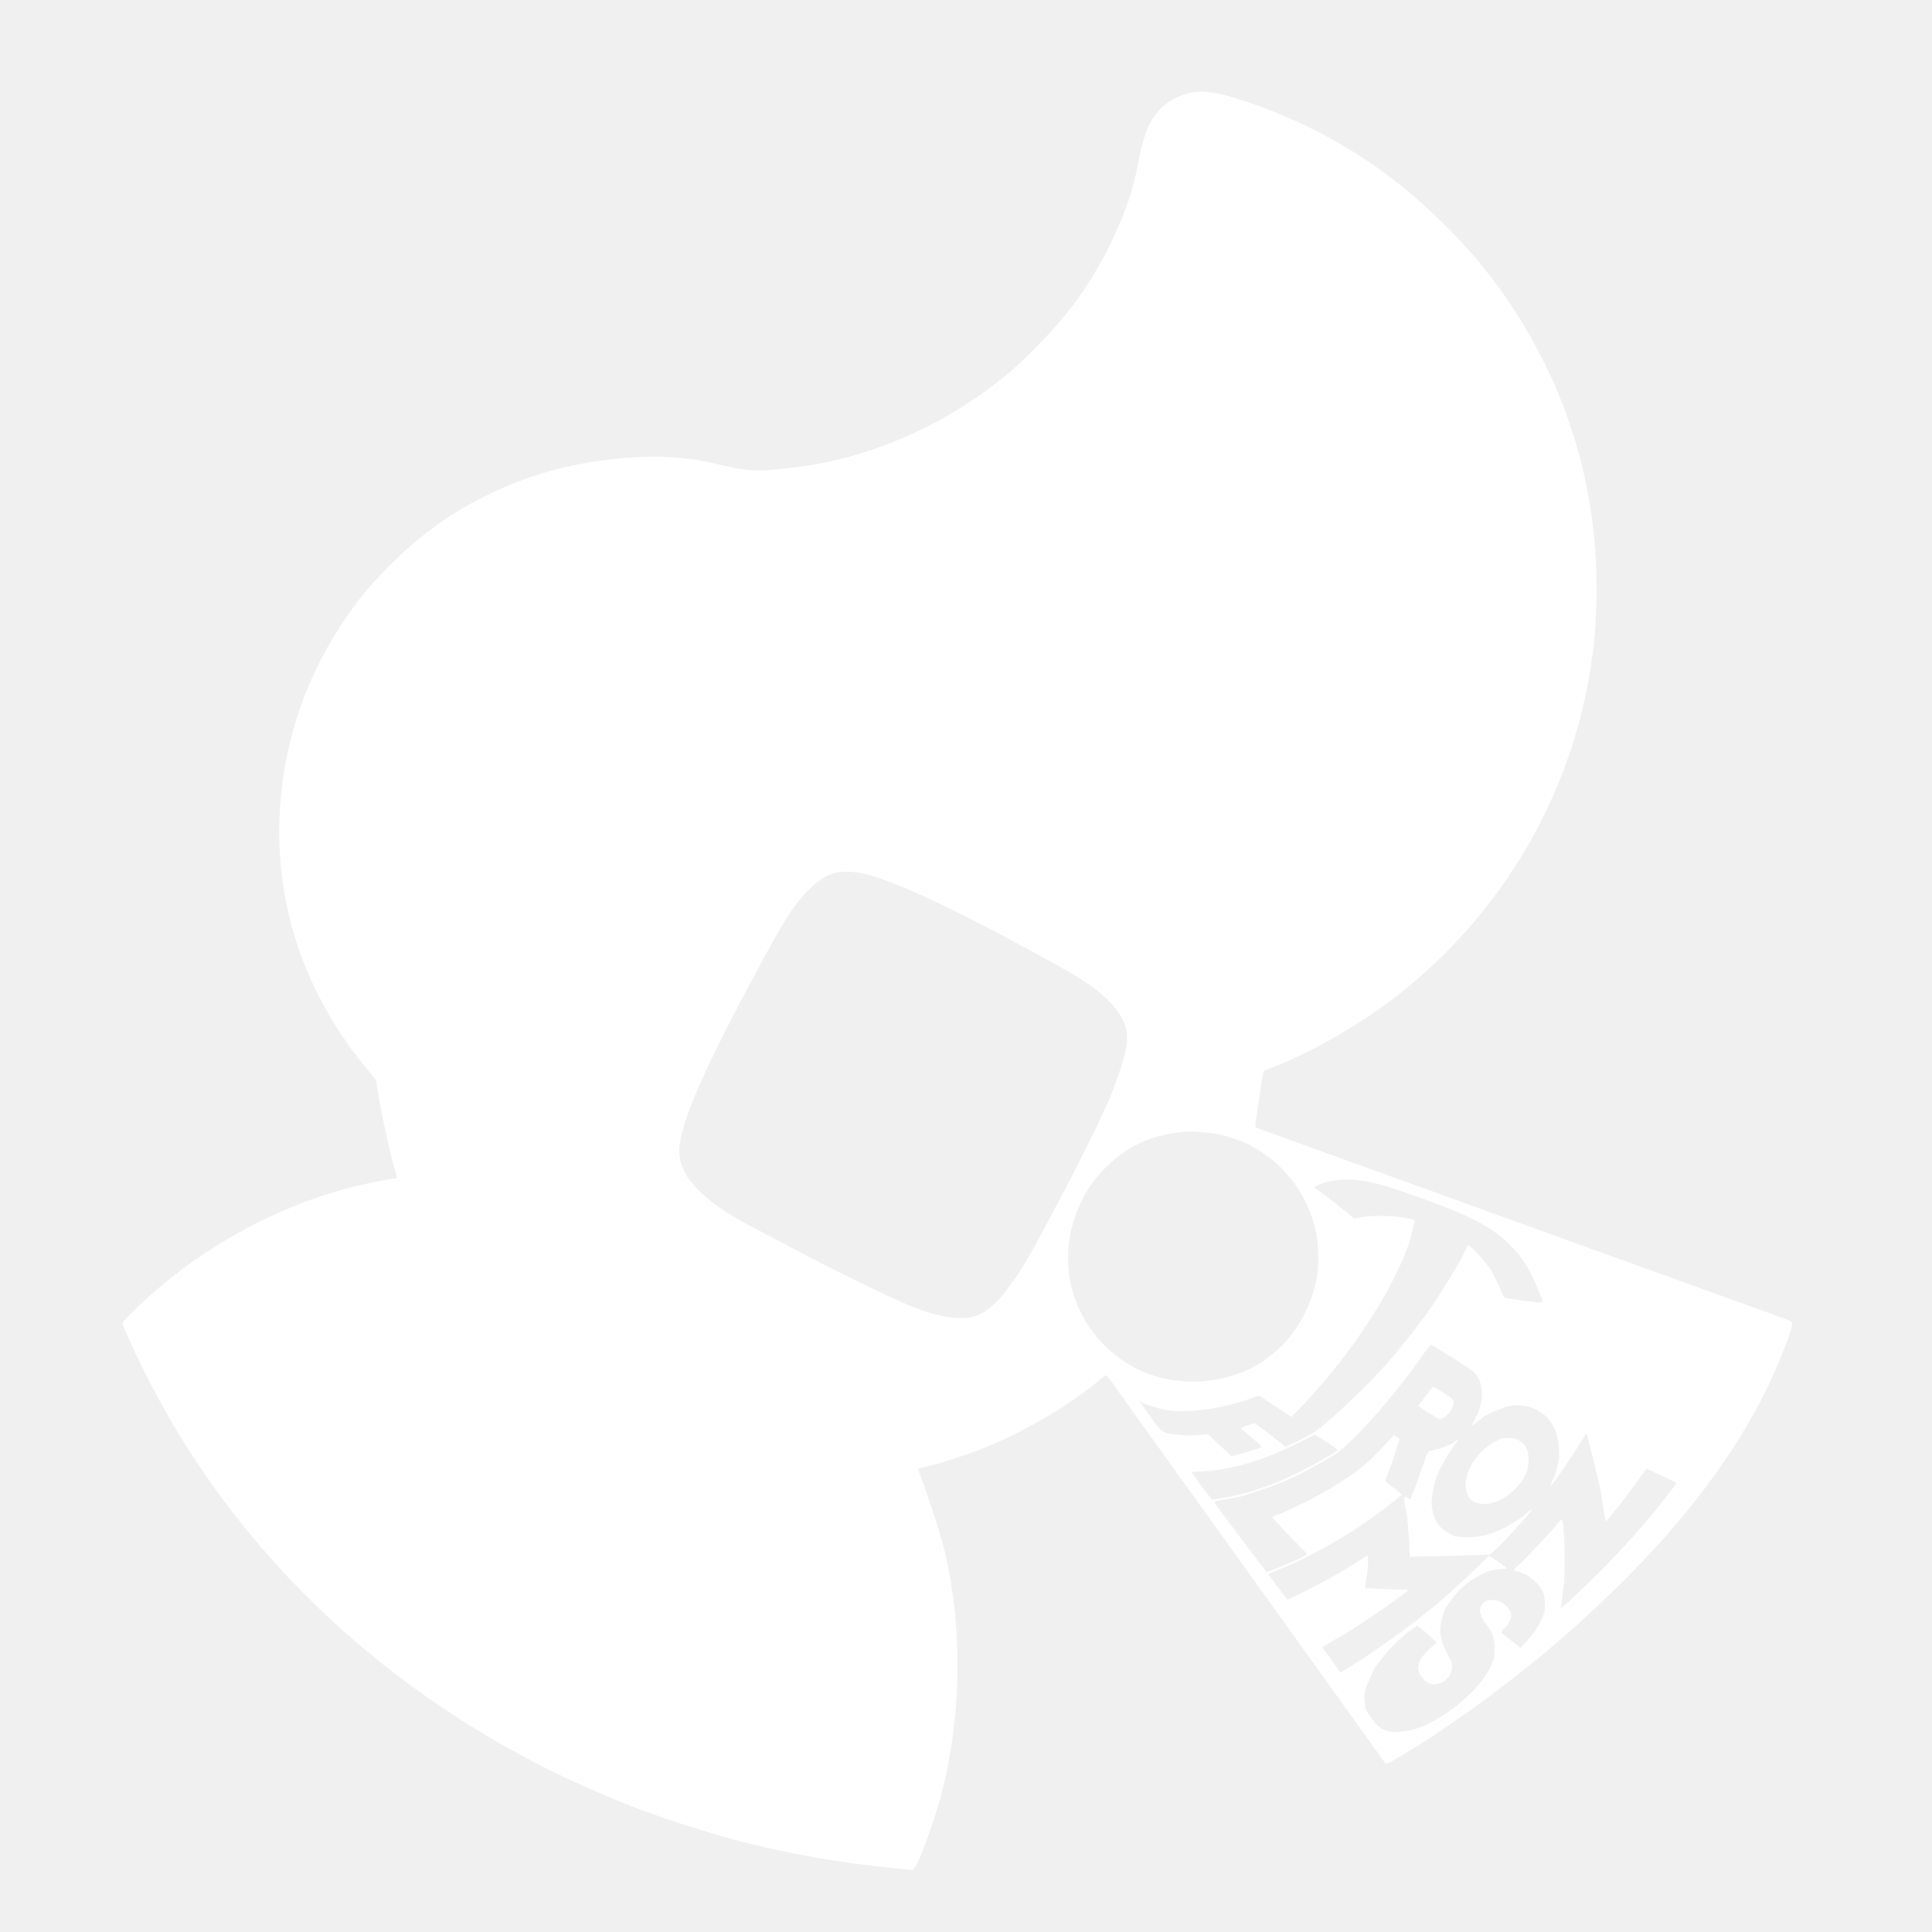
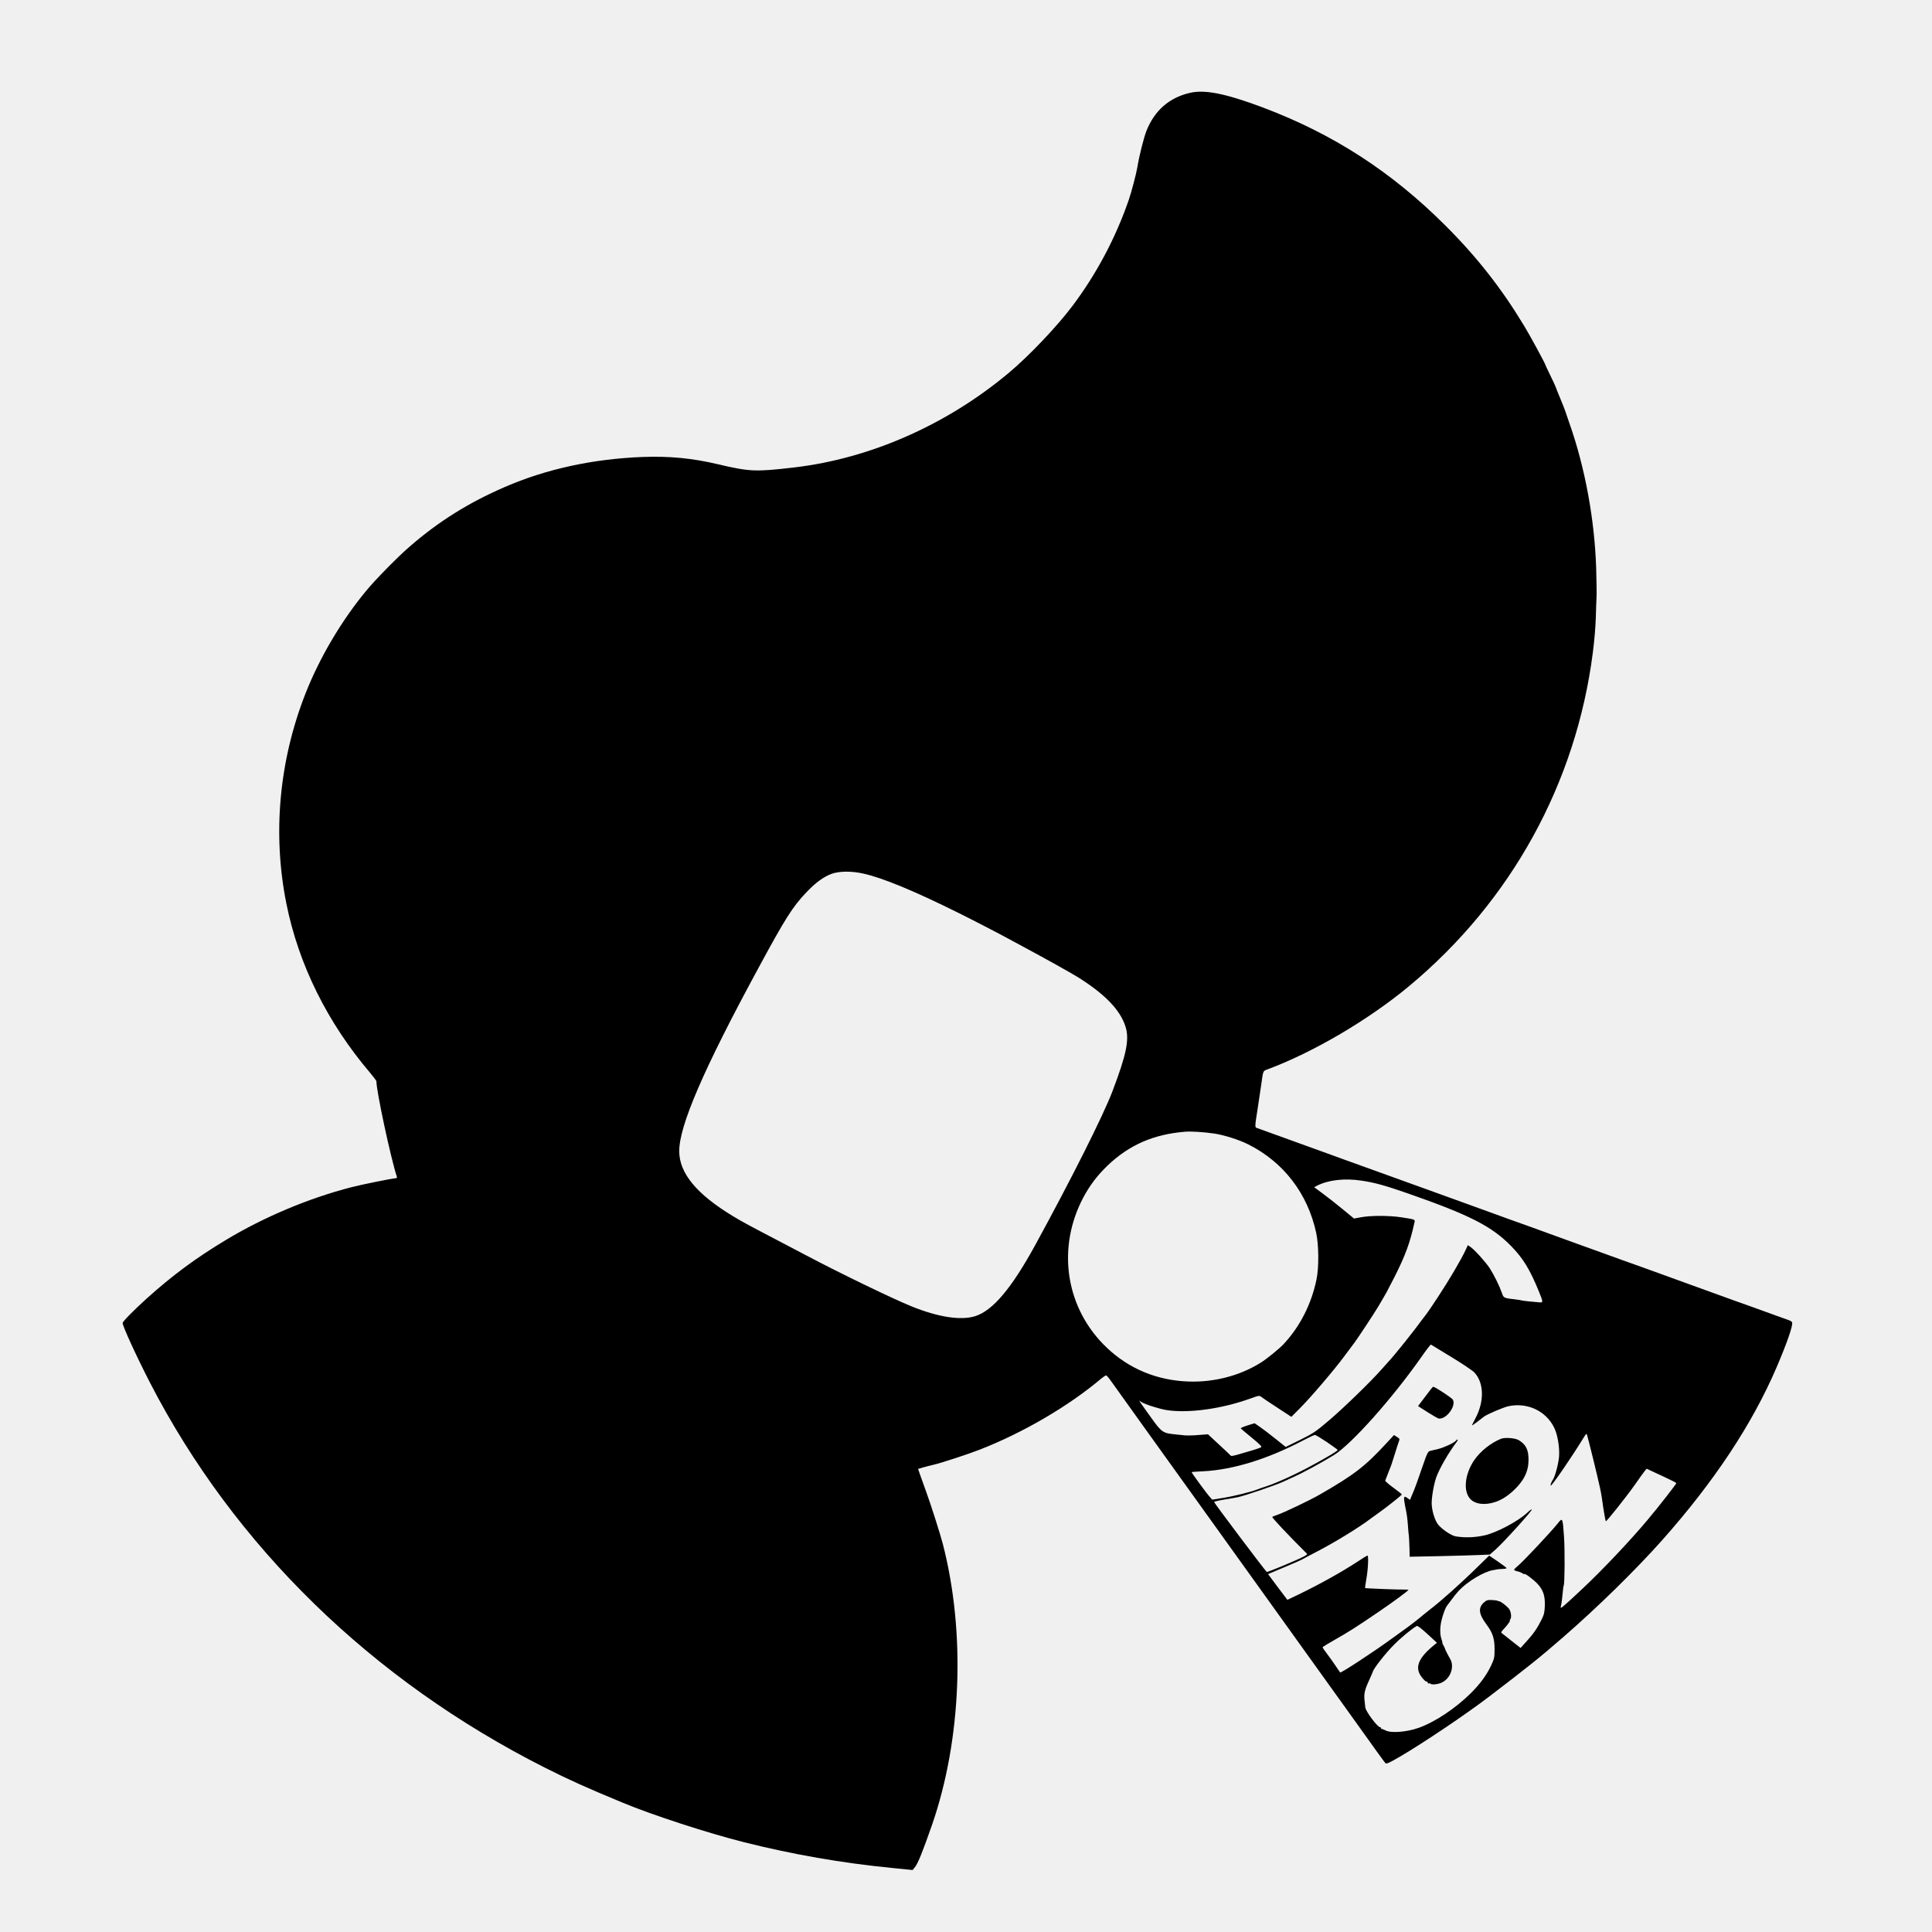
<svg xmlns="http://www.w3.org/2000/svg" fill="none" viewBox="0 0 2048 2048">
-   <g transform="translate(0,2048) scale(0.1,-0.1)" fill="#FFF">
+   <g transform="translate(0,2048) scale(0.1,-0.1)" fill="none">
    <path d="M12615 19496 c-220 -51 -374 -185 -461 -400 -29 -74 -78 -267 -98 -391 -11 -66 -63 -265 -91 -345 -139 -403 -344 -788 -598 -1125 -168 -222 -458 -527 -674 -708 -657 -550 -1467 -907 -2273 -1002 -413 -48 -471 -46 -815 35 -266 63 -509 86 -790 76 -529 -20 -1026 -128 -1465 -319 -381 -165 -700 -364 -1004 -628 -122 -104 -366 -352 -462 -469 -265 -319 -498 -715 -647 -1095 -279 -713 -349 -1484 -202 -2220 129 -647 435 -1266 893 -1803 34 -41 62 -78 62 -84 0 -103 148 -797 216 -1010 4 -13 0 -18 -13 -18 -29 0 -360 -67 -468 -95 -451 -116 -925 -315 -1330 -559 -318 -191 -568 -376 -840 -621 -137 -124 -255 -243 -255 -260 0 -33 148 -356 289 -630 895 -1736 2354 -3158 4191 -4085 263 -132 434 -209 820 -369 320 -133 898 -321 1290 -420 515 -129 1028 -219 1564 -272 l220 -22 25 31 c31 37 84 169 181 448 314 906 357 2040 114 2979 -29 110 -122 403 -179 560 -20 55 -47 130 -60 167 l-23 67 51 15 c29 8 82 22 117 30 81 19 366 112 485 159 460 179 944 462 1289 754 22 18 45 33 51 33 6 0 29 -26 51 -58 22 -31 166 -232 320 -447 154 -214 631 -878 1059 -1475 428 -597 840 -1170 915 -1275 75 -104 182 -253 237 -330 291 -407 366 -511 378 -524 12 -12 35 -2 157 69 249 146 694 445 943 635 418 319 528 407 785 630 366 318 767 711 1051 1030 548 617 951 1225 1209 1825 113 263 179 453 167 483 -3 7 -20 18 -38 24 -19 6 -79 28 -134 48 -113 41 -347 126 -445 160 -36 13 -108 39 -160 58 -52 19 -183 66 -290 105 -107 39 -240 87 -295 107 -113 41 -347 126 -445 160 -36 13 -108 39 -160 58 -52 19 -189 69 -305 110 -115 42 -248 90 -295 107 -85 31 -306 112 -430 155 -36 13 -110 40 -165 60 -55 20 -188 68 -295 107 -107 39 -238 86 -290 105 -52 19 -156 56 -230 83 -74 27 -178 64 -230 83 -107 39 -462 167 -560 202 -36 13 -110 40 -165 60 -117 43 -352 127 -445 161 -63 22 -238 86 -291 105 -29 11 -30 -3 6 229 13 85 29 191 35 235 21 151 17 141 68 160 485 181 1067 523 1497 880 1083 900 1773 2151 1950 3540 15 110 28 272 31 360 2 88 6 189 8 225 2 36 0 175 -4 310 -17 513 -117 1059 -281 1526 -17 49 -37 107 -44 129 -7 22 -32 85 -55 140 -23 55 -46 113 -52 130 -7 16 -33 74 -60 128 -26 54 -48 100 -48 103 0 10 -164 313 -223 409 -240 398 -501 731 -836 1065 -574 573 -1194 973 -1943 1254 -389 145 -605 188 -763 152z m-3465 -8276 c208 -46 536 -182 1010 -417 155 -77 453 -231 565 -293 28 -15 86 -47 130 -70 238 -128 500 -274 575 -321 282 -177 444 -344 500 -519 44 -136 13 -291 -136 -684 -99 -262 -445 -949 -826 -1645 -248 -451 -446 -685 -631 -743 -152 -48 -394 -10 -677 105 -201 82 -753 349 -1090 527 -85 45 -211 111 -280 147 -352 184 -416 218 -520 281 -385 233 -569 455 -570 689 0 270 257 867 835 1933 289 535 367 658 514 812 97 102 179 162 266 195 80 29 211 31 335 3z m3721 -2756 c102 -15 265 -66 363 -116 372 -187 628 -520 718 -936 28 -129 30 -367 4 -492 -54 -264 -176 -503 -350 -689 -48 -51 -177 -155 -240 -195 -239 -150 -538 -221 -833 -197 -327 26 -615 162 -841 395 -403 416 -485 1031 -208 1553 69 129 149 234 256 337 229 219 488 332 820 359 64 6 200 -3 311 -19z m1560 -499 c138 -20 253 -52 494 -136 655 -229 887 -347 1094 -558 128 -132 198 -246 295 -484 46 -112 46 -117 -1 -112 -21 2 -69 7 -108 10 -38 4 -72 8 -75 10 -3 2 -30 6 -60 10 -132 15 -131 15 -150 71 -25 72 -83 190 -128 260 -43 65 -157 192 -203 225 l-29 20 -27 -58 c-47 -100 -171 -311 -291 -493 -63 -96 -118 -177 -122 -180 -3 -3 -24 -30 -46 -60 -74 -104 -301 -388 -353 -441 -9 -9 -43 -47 -76 -85 -113 -129 -402 -409 -556 -540 -142 -121 -166 -137 -307 -207 l-153 -75 -108 86 c-60 48 -134 105 -165 126 l-57 39 -75 -23 c-41 -13 -73 -27 -72 -31 2 -3 54 -48 117 -99 83 -68 110 -95 100 -101 -11 -7 -75 -29 -134 -45 -5 -2 -35 -10 -65 -19 -96 -29 -120 -33 -125 -24 -3 4 -58 57 -123 116 l-117 109 -105 -8 c-58 -5 -123 -6 -145 -3 -22 2 -69 8 -105 11 -121 12 -138 23 -243 170 -52 71 -102 143 -113 159 l-19 28 26 -16 c36 -24 194 -74 269 -85 232 -35 581 14 882 122 95 34 97 35 120 17 13 -10 89 -62 170 -114 l147 -96 87 87 c115 115 363 405 471 551 47 64 98 132 113 151 32 43 205 304 250 380 31 52 42 70 89 153 10 18 48 91 84 162 116 230 164 362 211 577 7 32 9 31 -139 54 -130 20 -328 20 -431 0 l-71 -13 -114 94 c-63 52 -158 127 -211 166 l-97 72 32 17 c118 60 290 80 468 53z m954 -1870 c116 -70 225 -144 244 -164 103 -109 107 -308 10 -488 -22 -40 -37 -73 -34 -73 5 0 84 59 123 91 32 26 208 101 264 113 199 41 392 -49 480 -222 38 -73 61 -207 55 -307 -4 -72 -43 -219 -65 -249 -16 -21 -32 -68 -23 -64 19 7 222 302 346 505 30 48 33 51 39 30 20 -69 110 -436 137 -560 6 -26 15 -76 20 -110 17 -126 37 -238 41 -243 7 -6 218 259 311 391 42 61 87 123 99 138 l23 28 157 -73 c87 -40 158 -76 158 -79 0 -10 -182 -244 -303 -388 -184 -220 -481 -534 -690 -730 -208 -195 -237 -219 -233 -198 11 52 16 91 21 151 3 38 8 73 11 78 11 17 13 381 3 522 -14 201 -15 202 -68 135 -64 -81 -349 -385 -408 -436 -29 -24 -53 -48 -53 -53 0 -5 15 -12 32 -16 18 -3 43 -13 55 -21 13 -9 23 -12 23 -9 0 14 96 -58 137 -102 61 -65 82 -127 79 -232 -3 -71 -8 -95 -33 -145 -46 -93 -87 -153 -159 -232 l-65 -72 -97 76 c-53 42 -101 80 -106 84 -5 4 3 19 17 33 36 36 81 96 72 96 -4 0 -2 7 5 15 16 20 7 86 -16 114 -24 28 -81 72 -97 75 -7 1 -16 4 -22 7 -5 3 -33 7 -62 8 -44 2 -56 -2 -83 -26 -64 -57 -55 -124 31 -238 62 -83 82 -145 82 -255 0 -88 -2 -101 -35 -172 -49 -104 -116 -196 -216 -296 -164 -162 -380 -306 -554 -368 -126 -45 -294 -58 -351 -27 -18 9 -35 16 -39 15 -5 -1 -8 3 -8 8 0 6 -4 10 -9 10 -28 0 -150 163 -158 209 -1 9 -5 46 -9 82 -7 70 5 115 62 236 13 29 25 56 26 60 4 31 134 197 224 287 77 78 189 170 242 200 8 5 49 -26 113 -85 l101 -93 -28 -23 c-174 -141 -213 -245 -129 -347 20 -25 41 -44 45 -41 4 3 11 -2 14 -11 3 -8 10 -13 15 -9 5 3 12 1 15 -3 8 -14 81 -7 119 12 96 45 139 174 86 257 -15 24 -53 99 -54 109 0 3 -7 16 -15 30 -7 14 -12 25 -10 25 2 0 -2 17 -9 37 -19 56 -18 125 0 203 15 63 45 142 59 155 3 3 23 30 45 60 21 30 57 74 79 98 91 97 267 203 364 218 26 5 50 9 55 10 4 1 25 2 47 3 22 0 40 4 40 9 -1 4 -42 35 -93 70 l-91 62 -116 -113 c-171 -169 -394 -369 -510 -457 -25 -19 -57 -45 -70 -56 -51 -44 -137 -111 -195 -152 -33 -24 -96 -69 -140 -101 -190 -139 -541 -369 -549 -360 -2 2 -22 32 -45 66 -22 34 -64 92 -91 128 -28 36 -50 69 -50 73 0 4 57 39 128 79 148 84 230 136 459 292 161 109 323 229 323 238 0 2 -19 3 -42 3 -57 -2 -412 12 -417 16 -2 2 4 43 12 91 19 102 26 253 13 253 -5 0 -46 -24 -90 -54 -176 -116 -405 -244 -640 -358 l-119 -57 -103 136 -102 137 176 74 c98 41 182 78 187 82 6 4 76 42 158 84 187 97 445 255 567 348 14 10 54 40 90 65 96 69 240 184 240 191 0 4 -41 36 -90 72 -50 36 -88 70 -86 75 2 6 16 42 31 80 15 39 30 79 35 90 4 11 20 61 35 110 15 50 34 107 41 127 13 36 13 37 -18 56 l-31 20 -75 -81 c-230 -250 -345 -339 -712 -550 -106 -61 -389 -196 -455 -217 -22 -7 -44 -16 -48 -20 -7 -6 167 -191 369 -392 3 -4 -14 -17 -38 -29 -72 -38 -382 -167 -390 -162 -12 6 -558 731 -558 741 0 4 46 16 103 25 56 9 123 21 148 26 79 17 399 126 484 165 44 21 96 44 115 53 99 44 294 151 421 229 188 117 624 607 928 1042 51 73 96 131 99 129 4 -2 102 -62 217 -132z m-1319 -902 c62 -43 114 -80 114 -83 0 -10 -104 -73 -280 -168 -161 -88 -368 -182 -475 -217 -38 -12 -81 -27 -95 -33 -60 -25 -254 -73 -362 -90 l-118 -19 -23 26 c-33 35 -199 262 -195 266 2 2 58 6 125 9 313 16 680 129 1053 325 63 33 121 60 128 60 8 1 65 -34 128 -76z" />
    <path d="M15109 5677 l-77 -102 101 -65 c55 -35 108 -65 118 -67 79 -12 187 132 150 200 -11 19 -190 137 -209 137 -4 0 -41 -46 -83 -103z" />
    <path d="M15910 5228 c-111 -46 -218 -132 -284 -228 -98 -146 -117 -323 -43 -407 52 -59 158 -72 270 -34 63 21 126 61 188 118 112 104 161 203 162 324 1 109 -26 165 -102 212 -39 24 -148 32 -191 15z" />
    <path d="M15431 5206 c-17 -21 -130 -73 -186 -86 -27 -7 -63 -15 -80 -19 -29 -6 -33 -14 -91 -181 -60 -173 -68 -196 -84 -235 -5 -11 -16 -39 -26 -62 l-17 -42 -29 20 c-38 28 -42 13 -23 -86 21 -103 22 -114 30 -210 3 -44 7 -93 10 -110 2 -16 4 -72 6 -123 l2 -94 306 6 c168 4 360 9 425 12 l119 5 61 54 c84 74 396 419 384 424 -5 2 -26 -12 -46 -32 -97 -92 -326 -214 -457 -243 -105 -23 -207 -26 -305 -10 -45 8 -141 72 -183 122 -33 39 -64 133 -70 210 -5 64 20 213 48 294 33 93 135 269 215 373 21 27 13 40 -9 13z" />
  </g>
+   <style>
+     g {
+         fill: #000;
+     }
+     @media (prefers-color-scheme: dark) {
+         g {
+             fill: #fff;
+         }
+     }
+ </style>
</svg>
